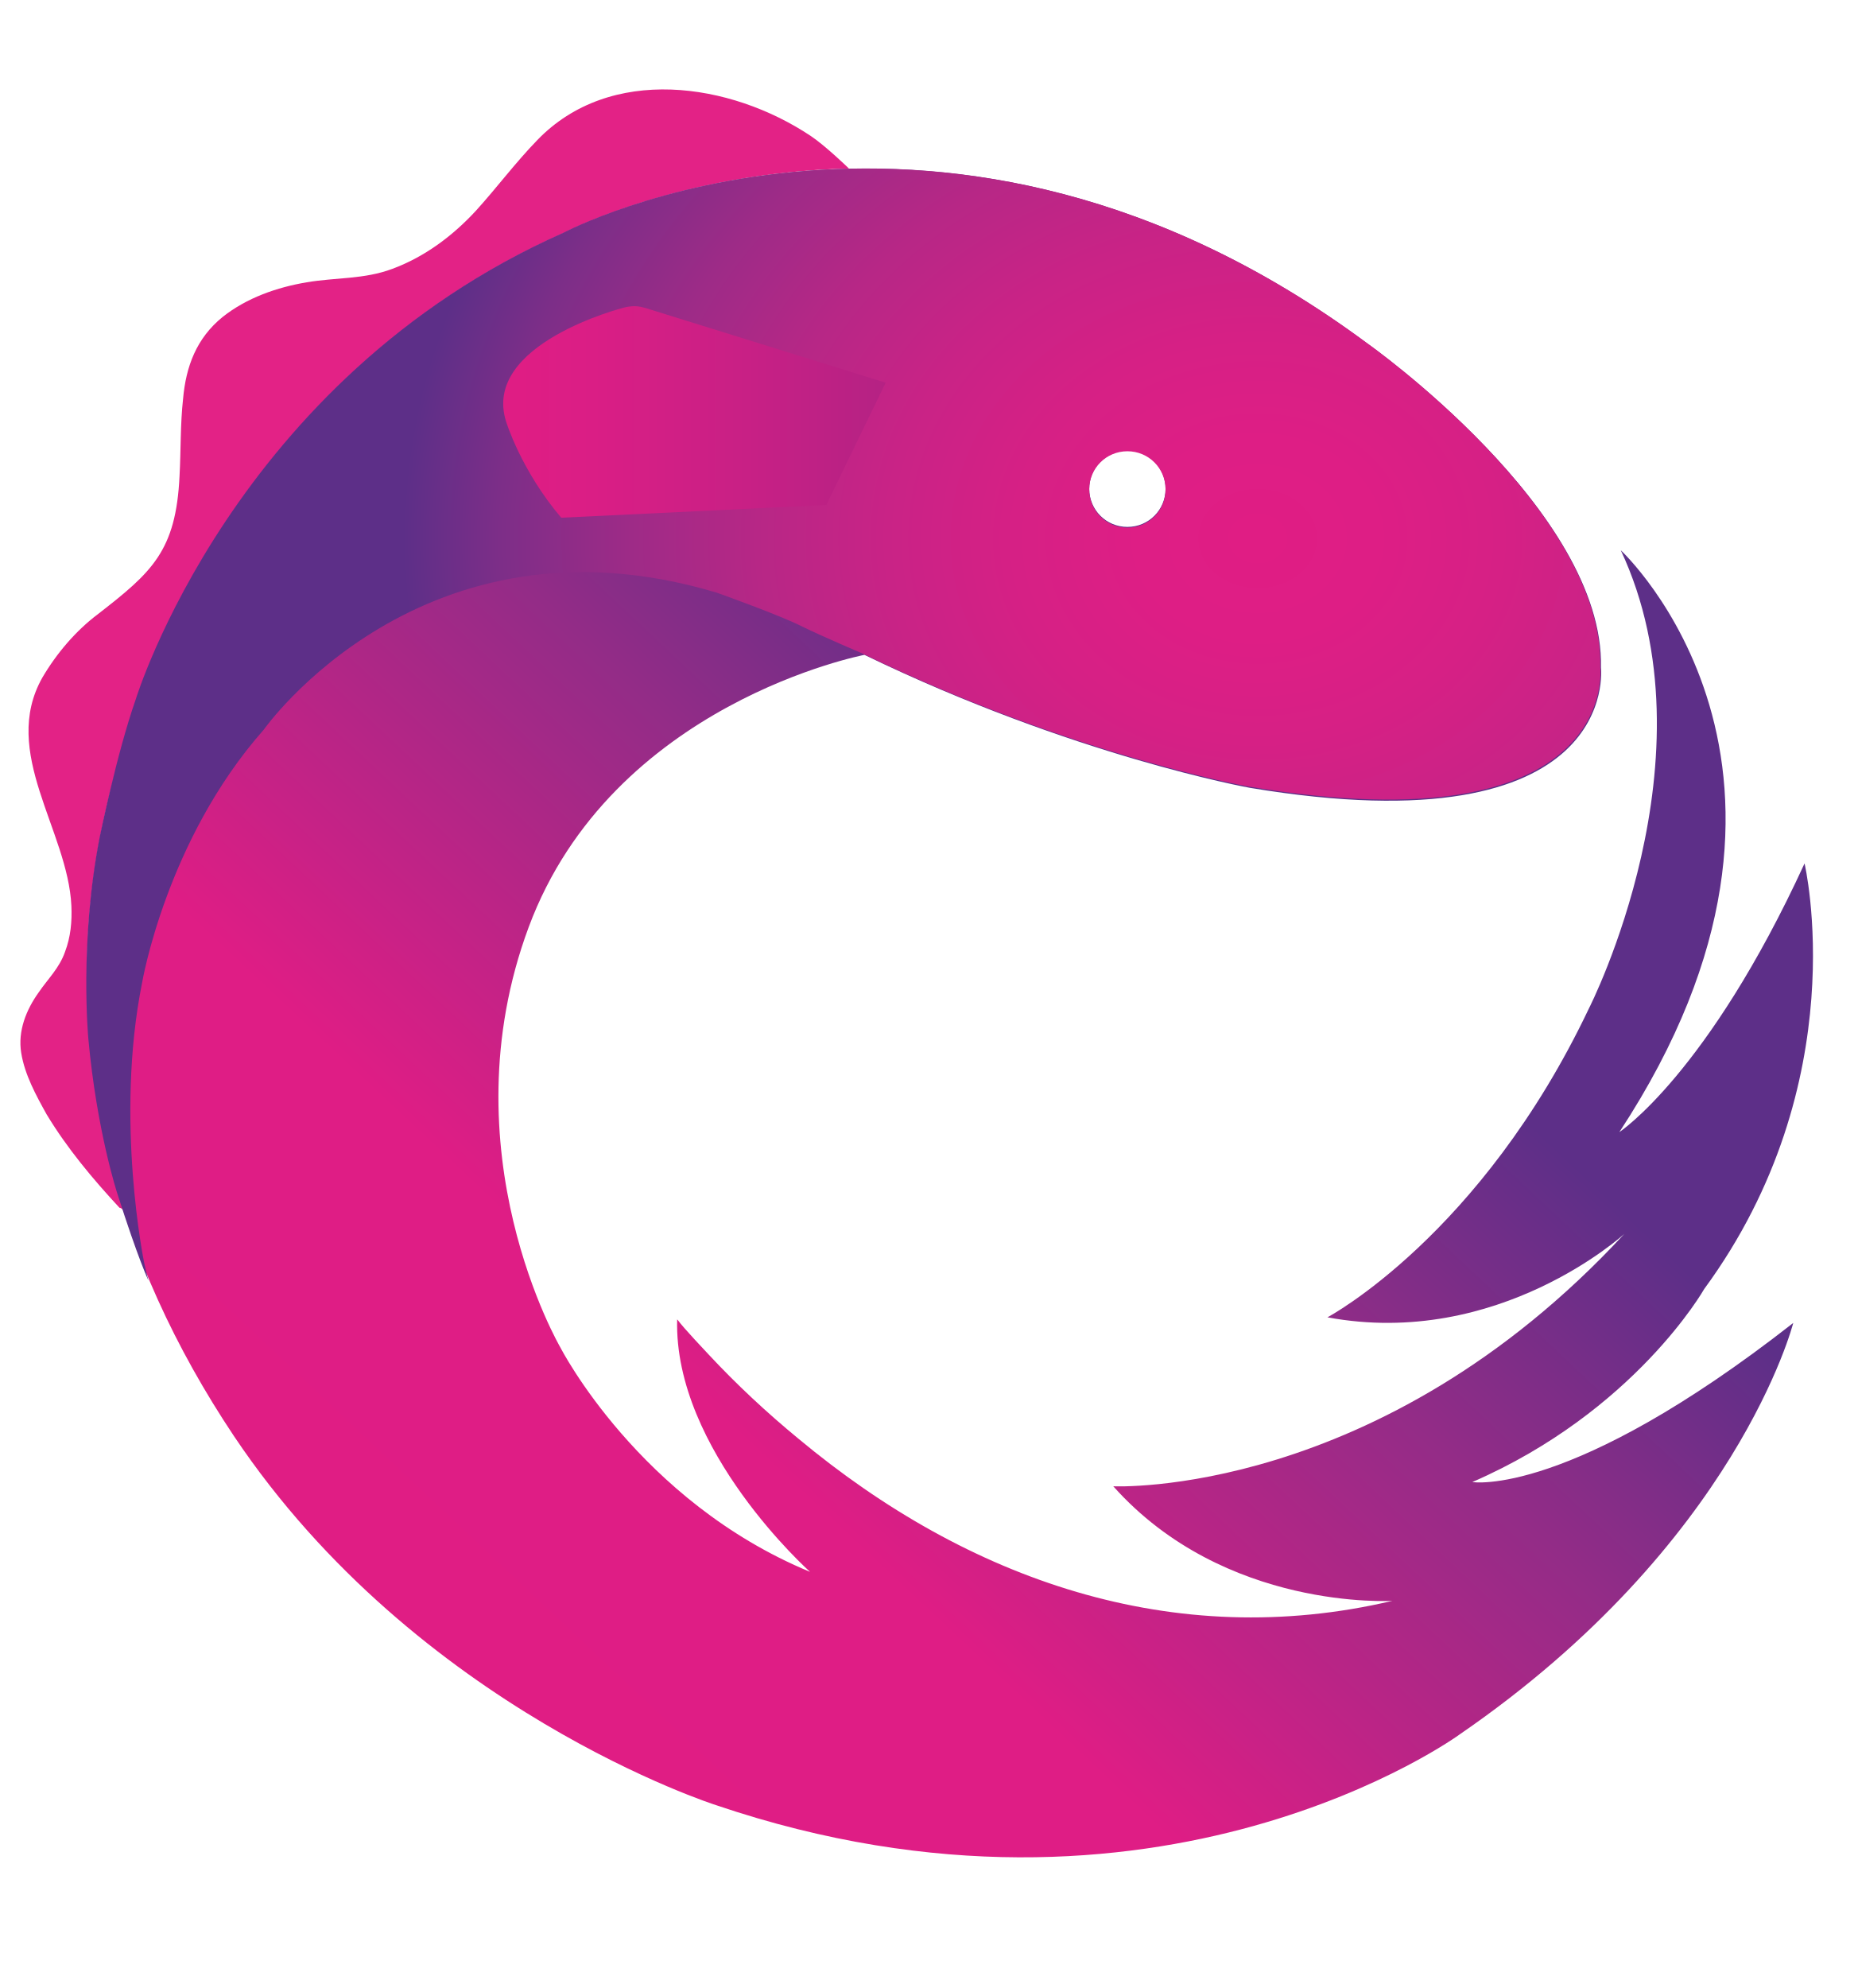
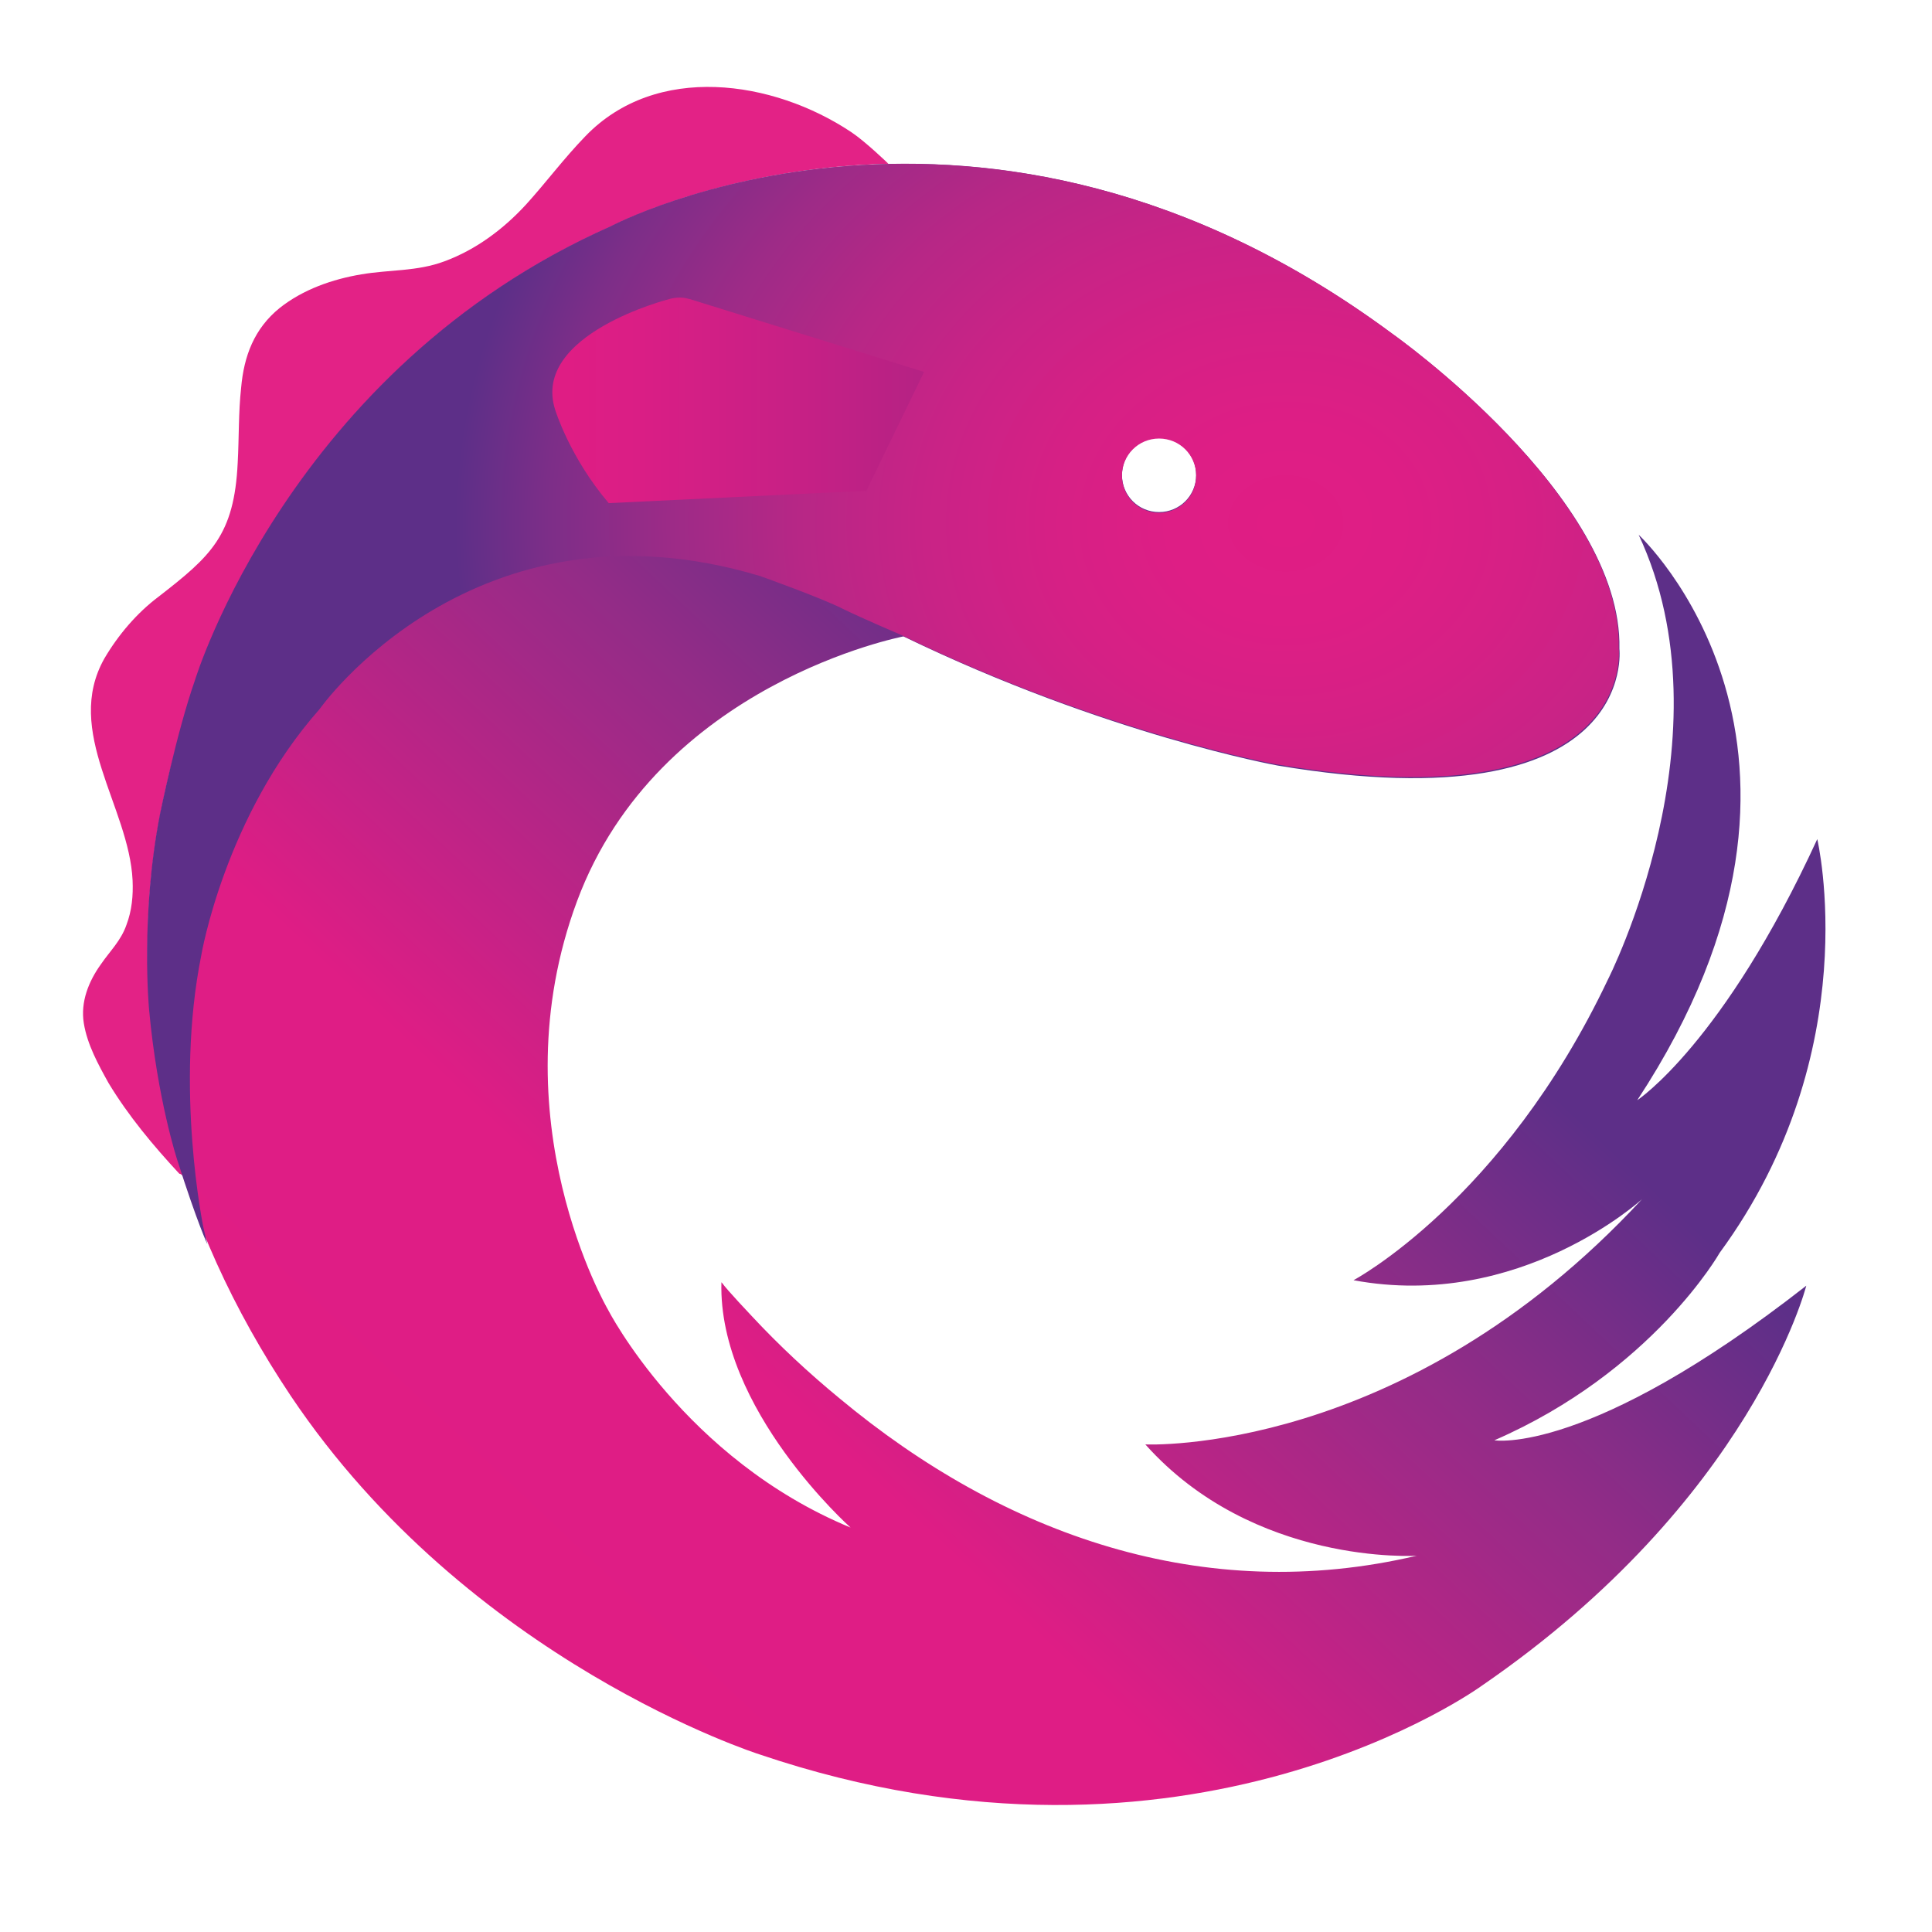
- <svg xmlns="http://www.w3.org/2000/svg" width="100" height="107" viewBox="0 0 100 107" fill="none">
+ <svg xmlns="http://www.w3.org/2000/svg" width="100" height="100" viewBox="0 0 100 107" fill="none">
  <path d="M6.659 65.156C4.68 58.992 4.11 52.485 5.251 45.788C5.746 43.01 6.507 40.346 7.344 37.645C7.344 37.645 12.595 20.407 30.365 12.531C30.365 12.531 36.492 9.296 45.7 9.068C45.7 9.068 44.444 7.85 43.645 7.317C39.307 4.426 32.839 3.474 28.919 7.546C27.74 8.763 26.75 10.095 25.647 11.313C24.391 12.683 22.869 13.824 21.119 14.471C19.597 15.042 18.075 14.928 16.515 15.194C14.916 15.461 13.28 16.031 11.986 17.059C10.578 18.2 10.008 19.722 9.855 21.473C9.703 22.843 9.741 24.25 9.665 25.62C9.475 29.654 8.181 30.795 5.289 33.041C4.072 33.954 3.044 35.171 2.283 36.465C-2.6226e-06 40.499 3.653 44.684 3.843 48.756C3.881 49.593 3.805 50.43 3.501 51.229C3.196 52.104 2.588 52.675 2.093 53.398C1.408 54.349 0.951 55.491 1.142 56.671C1.332 57.85 1.941 58.954 2.511 59.981C3.615 61.808 4.985 63.444 6.431 65.004C6.507 65.004 6.583 65.08 6.659 65.156Z" fill="#E32286" />
  <path d="M79.262 79.768C88.014 75.963 91.743 69.38 91.743 69.38C99.924 58.231 97.146 46.473 97.146 46.473C91.933 57.812 87.177 60.932 87.177 60.932C100 41.412 87.253 29.616 87.253 29.616C92.466 40.727 85.54 54.273 85.54 54.273C79.719 66.526 71.461 70.902 71.461 70.902C80.67 72.614 87.443 66.412 87.443 66.412C74.239 80.681 59.932 79.996 59.932 79.996C65.944 86.731 74.962 86.161 74.962 86.161C63.166 88.939 52.093 85.019 42.998 77.447C41.286 76.039 39.65 74.517 38.128 72.881C38.128 72.881 36.758 71.435 36.492 71.054L36.454 71.016C36.263 78.056 43.607 84.601 43.607 84.601C34.399 80.795 30.175 72.538 30.175 72.538C30.175 72.538 23.973 61.96 28.463 49.897C32.953 37.835 46.537 35.247 46.537 35.247C57.763 40.689 67.275 42.401 67.275 42.401C87.329 45.75 86.187 35.932 86.187 35.932C86.377 27.485 73.63 18.505 73.63 18.505C50.913 1.648 30.365 12.531 30.365 12.531C12.595 20.407 7.344 37.645 7.344 37.645C6.507 40.346 5.746 43.01 5.251 45.788C3.311 57.089 6.241 67.782 12.595 77.295C22.489 92.059 38.547 97.158 38.547 97.158C62.329 105.225 78.577 93.353 78.577 93.353C93.531 83.079 96.537 71.206 96.537 71.206C84.475 80.643 79.262 79.768 79.262 79.768ZM60.693 24.25C61.834 24.25 62.747 25.164 62.747 26.305C62.747 27.447 61.834 28.36 60.693 28.36C59.551 28.36 58.638 27.447 58.638 26.305C58.638 25.164 59.551 24.25 60.693 24.25Z" fill="url(#paint0_linear_572_3527)" />
  <path d="M86.149 35.894C86.339 27.447 73.592 18.467 73.592 18.467C50.875 1.648 30.327 12.53 30.327 12.53C12.557 20.407 7.306 37.645 7.306 37.645C6.278 40.575 5.365 45.065 5.365 45.065C4.262 50.696 4.756 55.91 4.756 55.91C5.213 60.894 6.317 64.243 6.317 64.243C7.458 67.82 7.991 68.923 7.991 68.923C7.953 68.809 7.763 67.972 7.763 67.972C7.763 67.972 6.164 60.285 7.648 52.903C7.648 52.903 8.942 45.217 14.193 39.281C14.193 39.281 22.717 27.142 38.584 31.899C38.584 31.899 42.009 33.117 43.189 33.725C44.368 34.296 46.423 35.171 46.423 35.171C57.648 40.613 67.161 42.325 67.161 42.325C87.291 45.712 86.149 35.894 86.149 35.894ZM60.693 28.398C59.551 28.398 58.638 27.485 58.638 26.343C58.638 25.202 59.551 24.288 60.693 24.288C61.834 24.288 62.747 25.202 62.747 26.343C62.747 27.485 61.834 28.398 60.693 28.398Z" fill="url(#paint1_radial_572_3527)" />
  <path d="M47.679 20.598L34.703 16.564C34.627 16.564 34.247 16.374 33.562 16.564C33.562 16.564 25.913 18.505 27.245 22.69C27.245 22.69 28.044 25.316 30.213 27.865L44.483 27.18L47.679 20.598Z" fill="url(#paint2_linear_572_3527)" />
  <defs>
    <linearGradient id="paint0_linear_572_3527" x1="15.752" y1="92.706" x2="63.102" y2="42.334" gradientUnits="userSpaceOnUse">
      <stop stop-color="#E01D84" />
      <stop offset="0.401" stop-color="#DF1D85" />
      <stop offset="0.77" stop-color="#932C87" />
      <stop offset="1" stop-color="#5D2F88" />
    </linearGradient>
    <radialGradient id="paint1_radial_572_3527" cx="0" cy="0" r="1" gradientUnits="userSpaceOnUse" gradientTransform="translate(67.8674 28.9702) rotate(0.136937) scale(46.2642 38.6861)">
      <stop stop-color="#E01D84" />
      <stop offset="0.139" stop-color="#DE1E85" />
      <stop offset="0.285" stop-color="#D62085" />
      <stop offset="0.434" stop-color="#C92386" />
      <stop offset="0.586" stop-color="#B72786" />
      <stop offset="0.739" stop-color="#9D2B87" />
      <stop offset="0.891" stop-color="#7C2E88" />
      <stop offset="1" stop-color="#5D2F88" />
    </radialGradient>
    <linearGradient id="paint2_linear_572_3527" x1="27.059" y1="22.171" x2="47.668" y2="22.171" gradientUnits="userSpaceOnUse">
      <stop stop-color="#E01D84" />
      <stop offset="0.238" stop-color="#DA1E85" />
      <stop offset="0.658" stop-color="#C72085" />
      <stop offset="0.999" stop-color="#B52284" />
    </linearGradient>
  </defs>
</svg>
